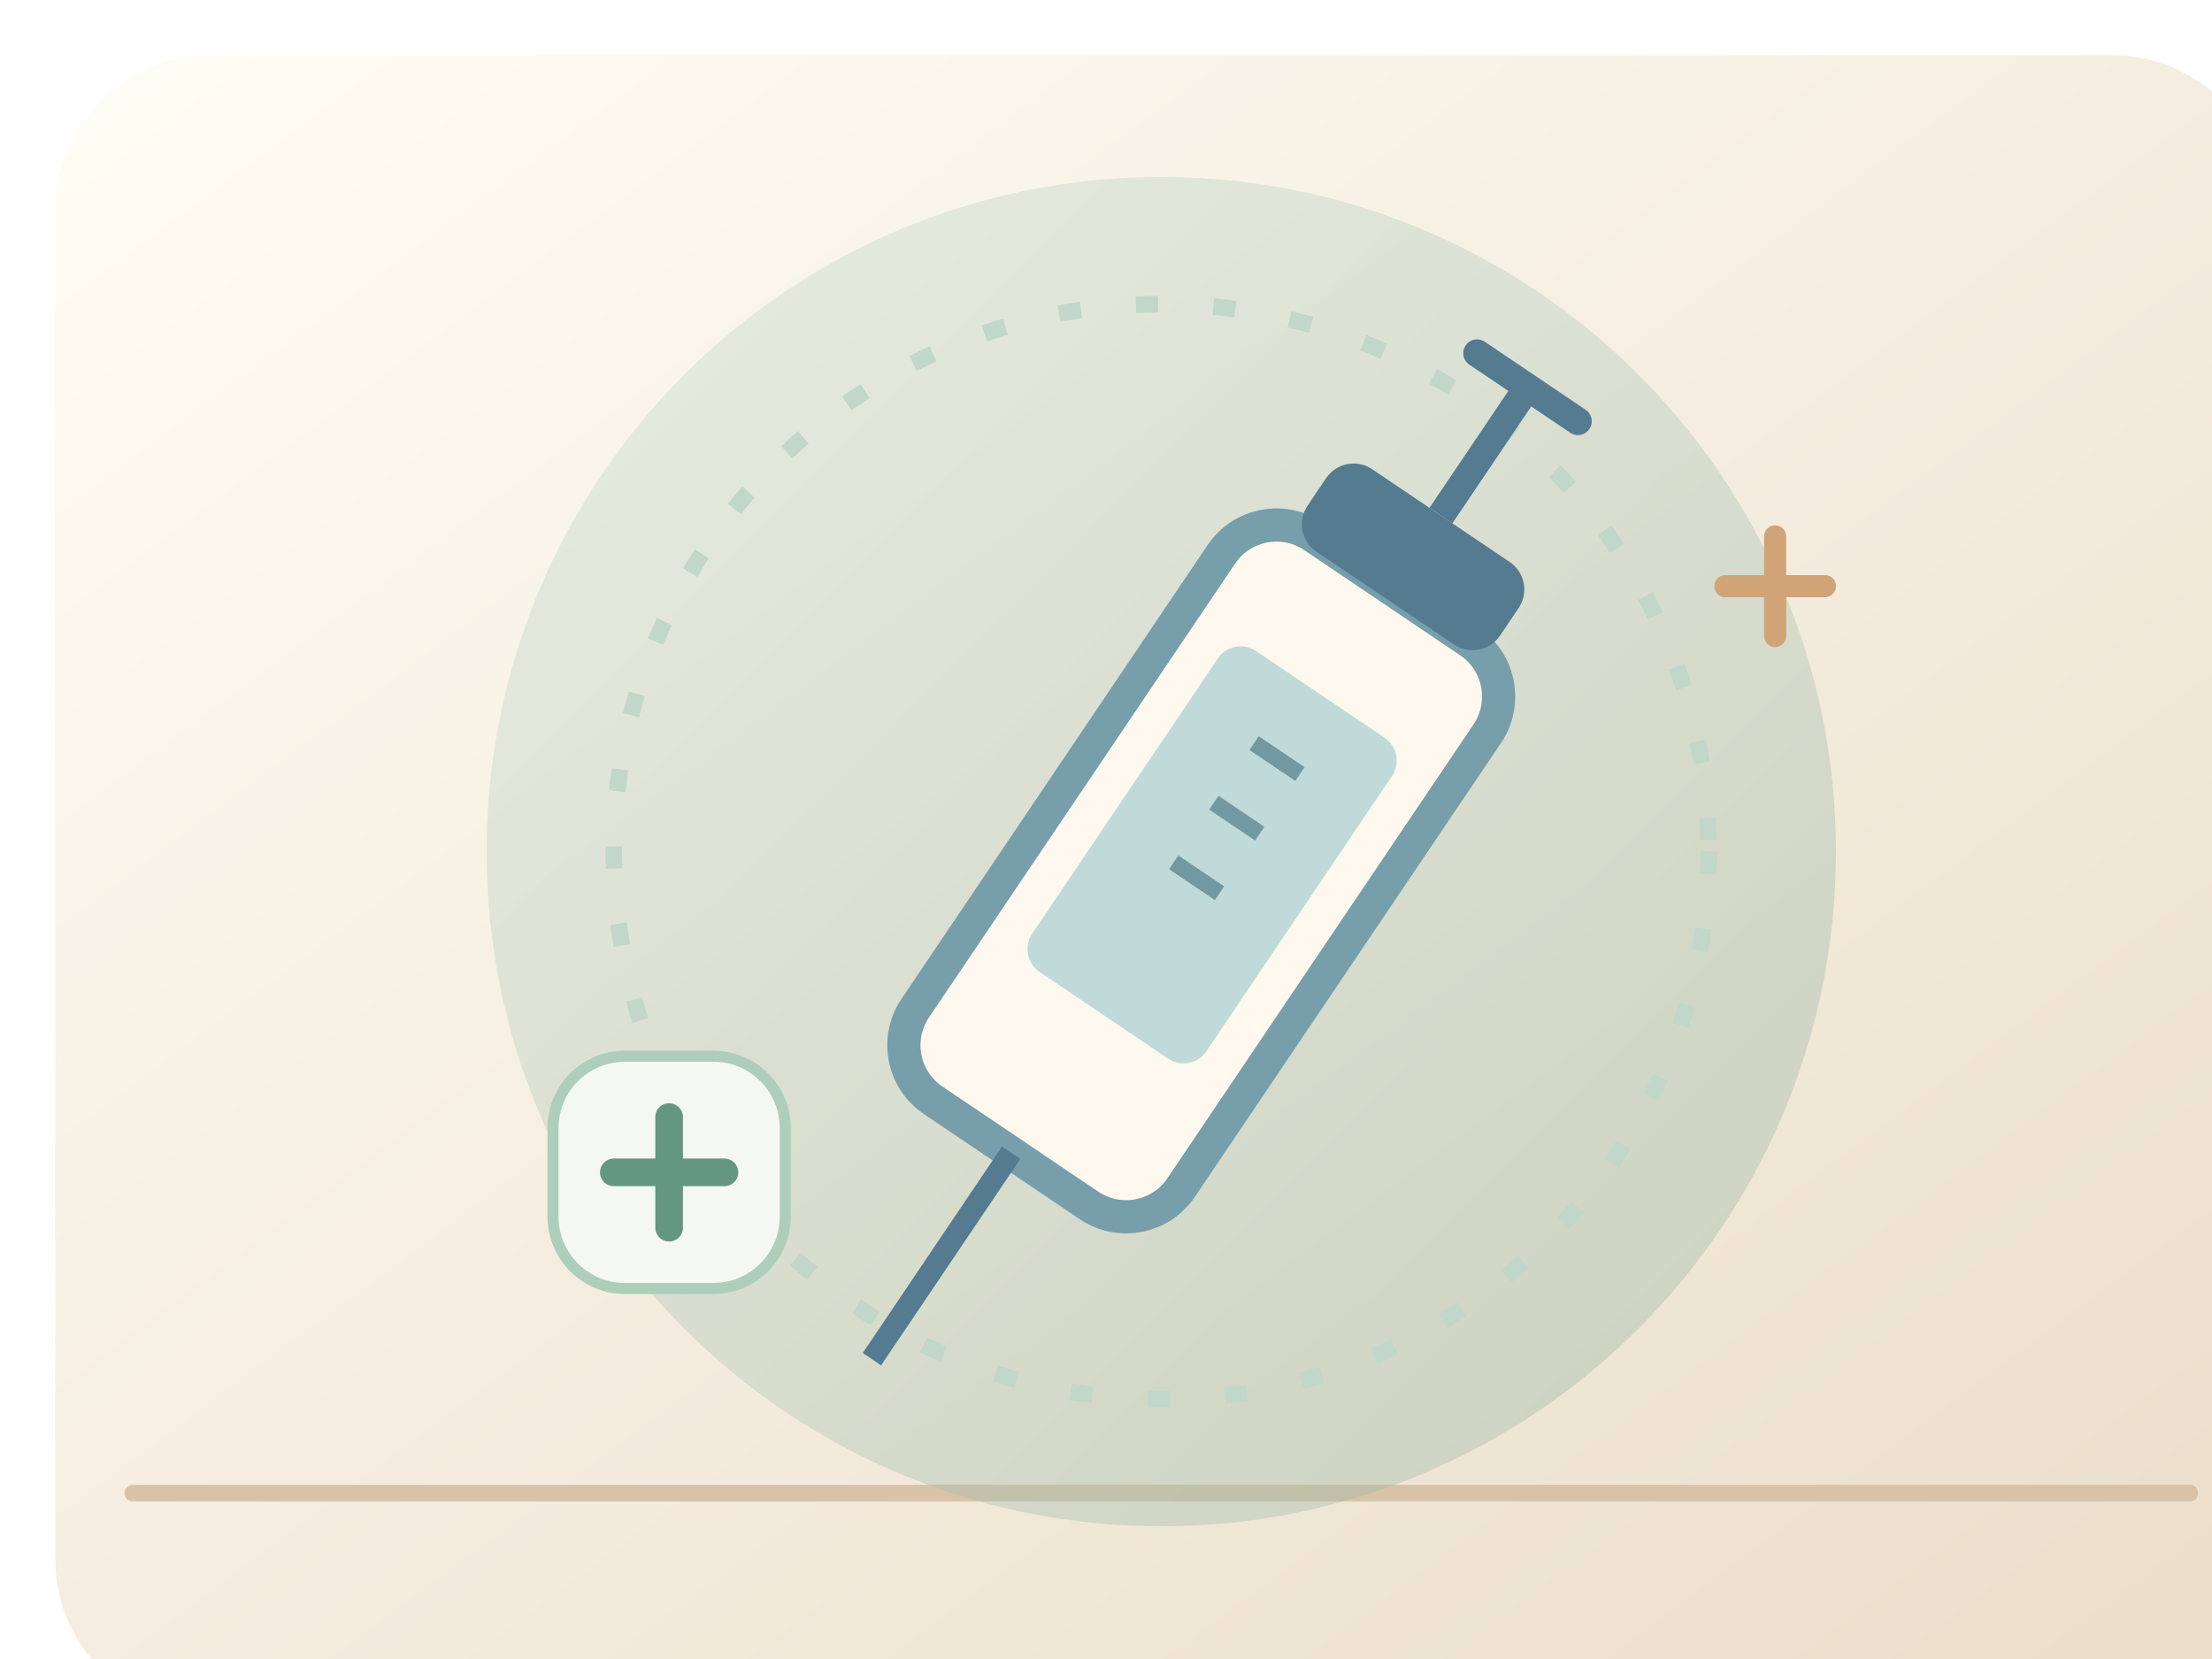
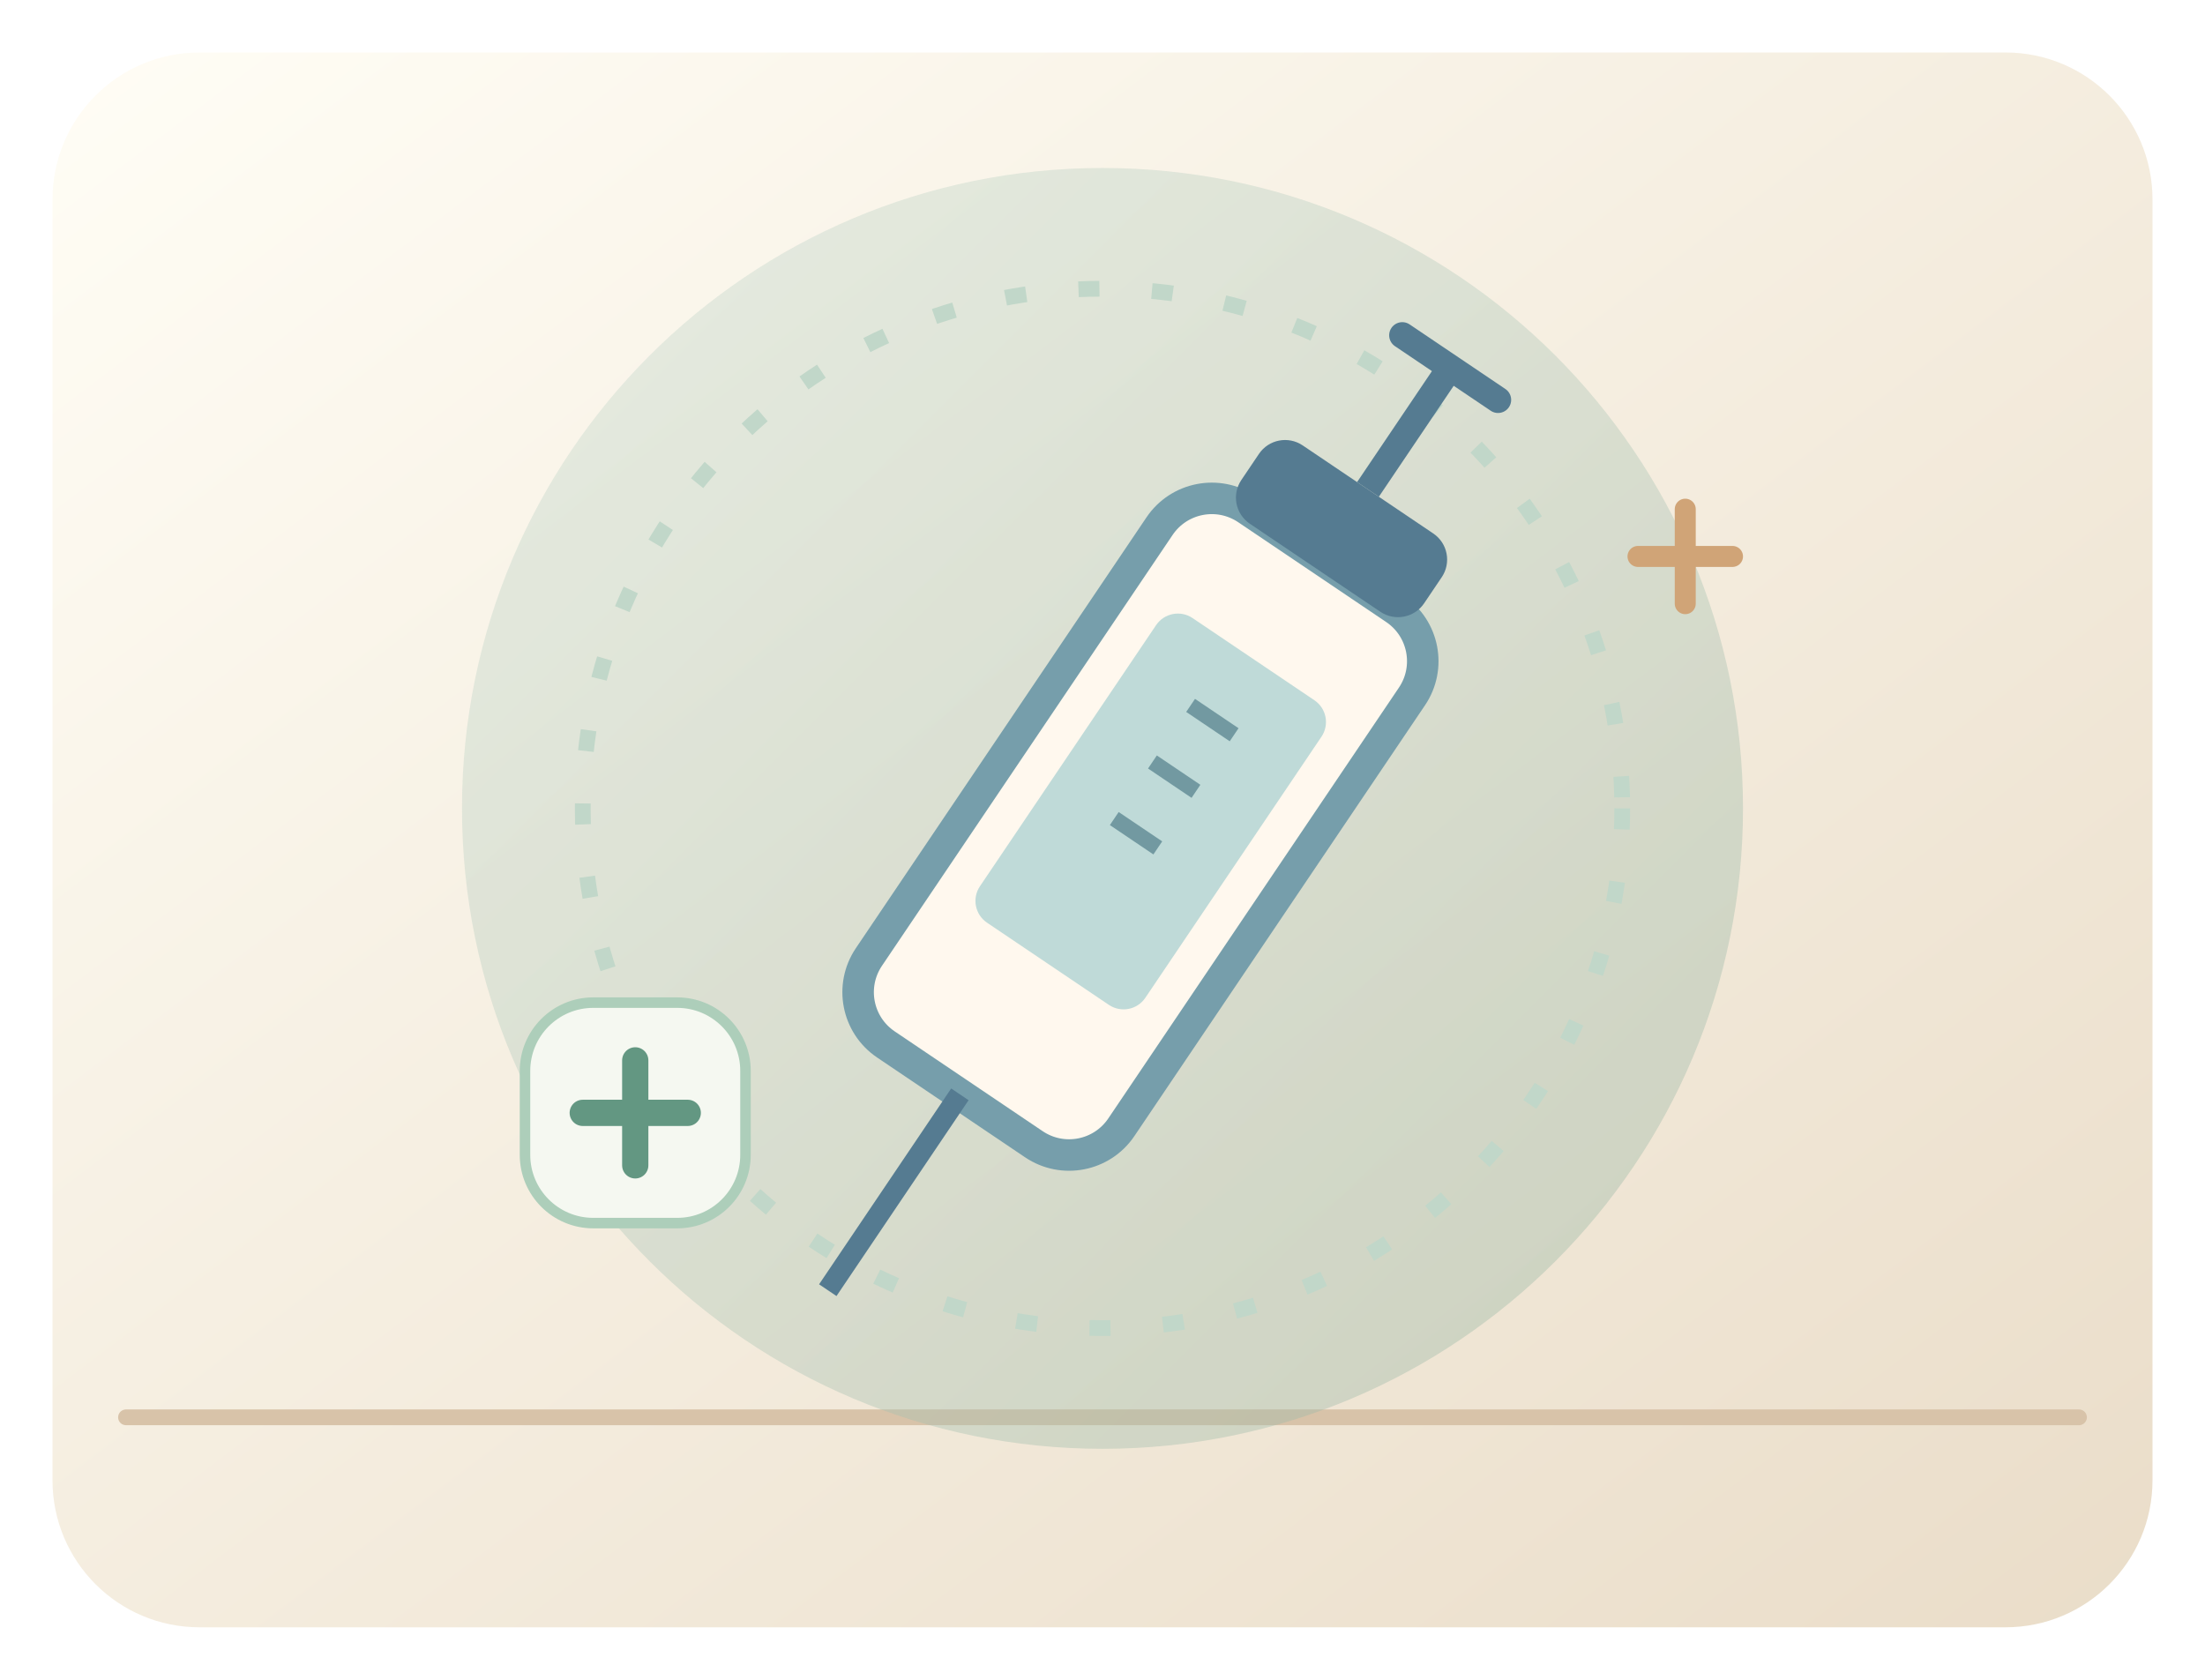
- <svg xmlns="http://www.w3.org/2000/svg" viewBox="0 0 Chăm sóc tiêm phòng 320" role="img" aria-label="Care illustration">
+ <svg xmlns="http://www.w3.org/2000/svg" viewBox="0 0 420 320" role="img" aria-label="Dụng cụ tiêm phòng">
  <defs>
    <linearGradient id="paper" x1="0" y1="0" x2="1" y2="1">
      <stop stop-color="#fffdf5" />
      <stop offset="1" stop-color="#eaddc9" />
    </linearGradient>
    <linearGradient id="sage" x1="0" y1="0" x2="1" y2="1">
      <stop stop-color="#c7dacf" />
      <stop offset="1" stop-color="#91b19f" />
    </linearGradient>
    <linearGradient id="copper" x1="0" y1="0" x2="1" y2="1">
      <stop stop-color="#e2b78b" />
      <stop offset="1" stop-color="#b77b52" />
    </linearGradient>
    <filter id="shadow" x="-20%" y="-25%" width="150%" height="170%">
      <feDropShadow dx="0" dy="9" stdDeviation="11" flood-color="#254153" flood-opacity=".13" />
    </filter>
  </defs>
  <rect x="10" y="10" width="400" height="300" rx="28" fill="url(#paper)" />
  <path d="M24 270h372" stroke="#d8c3a9" stroke-width="3" stroke-linecap="round" />
  <circle cx="210" cy="154" r="122" fill="url(#sage)" opacity=".38" />
  <circle cx="210" cy="154" r="99" fill="none" stroke="#c1d7c9" stroke-width="3" stroke-dasharray="4 10" />
  <g transform="rotate(34 215 159)">
    <rect x="187" y="95" width="58" height="123" rx="12" fill="#fff8ee" stroke="#769eab" stroke-width="6" />
    <rect x="197" y="118" width="38" height="70" rx="5" fill="#bfdad8" />
    <path d="M211 132h10m-10 13h10m-10 13h10" stroke="#7299a1" stroke-width="3" />
    <rect x="195" y="79" width="42" height="18" rx="6" fill="#557b91" />
    <path d="M216 79V52" stroke="#557b91" stroke-width="5" />
    <path d="M205 51h22" stroke="#557b91" stroke-width="5" stroke-linecap="round" />
    <path d="M216 218v45" stroke="#557b91" stroke-width="4" />
  </g>
  <rect x="100" y="191" width="42" height="42" rx="13" fill="#f5f8f1" stroke="#adceba" stroke-width="2" />
  <path d="M121 202v20m-10-10h20" stroke="#639782" stroke-width="5" stroke-linecap="round" />
  <path d="M312 106h18m-9-9v18" stroke="#d0a477" stroke-width="4" stroke-linecap="round" />
</svg>
